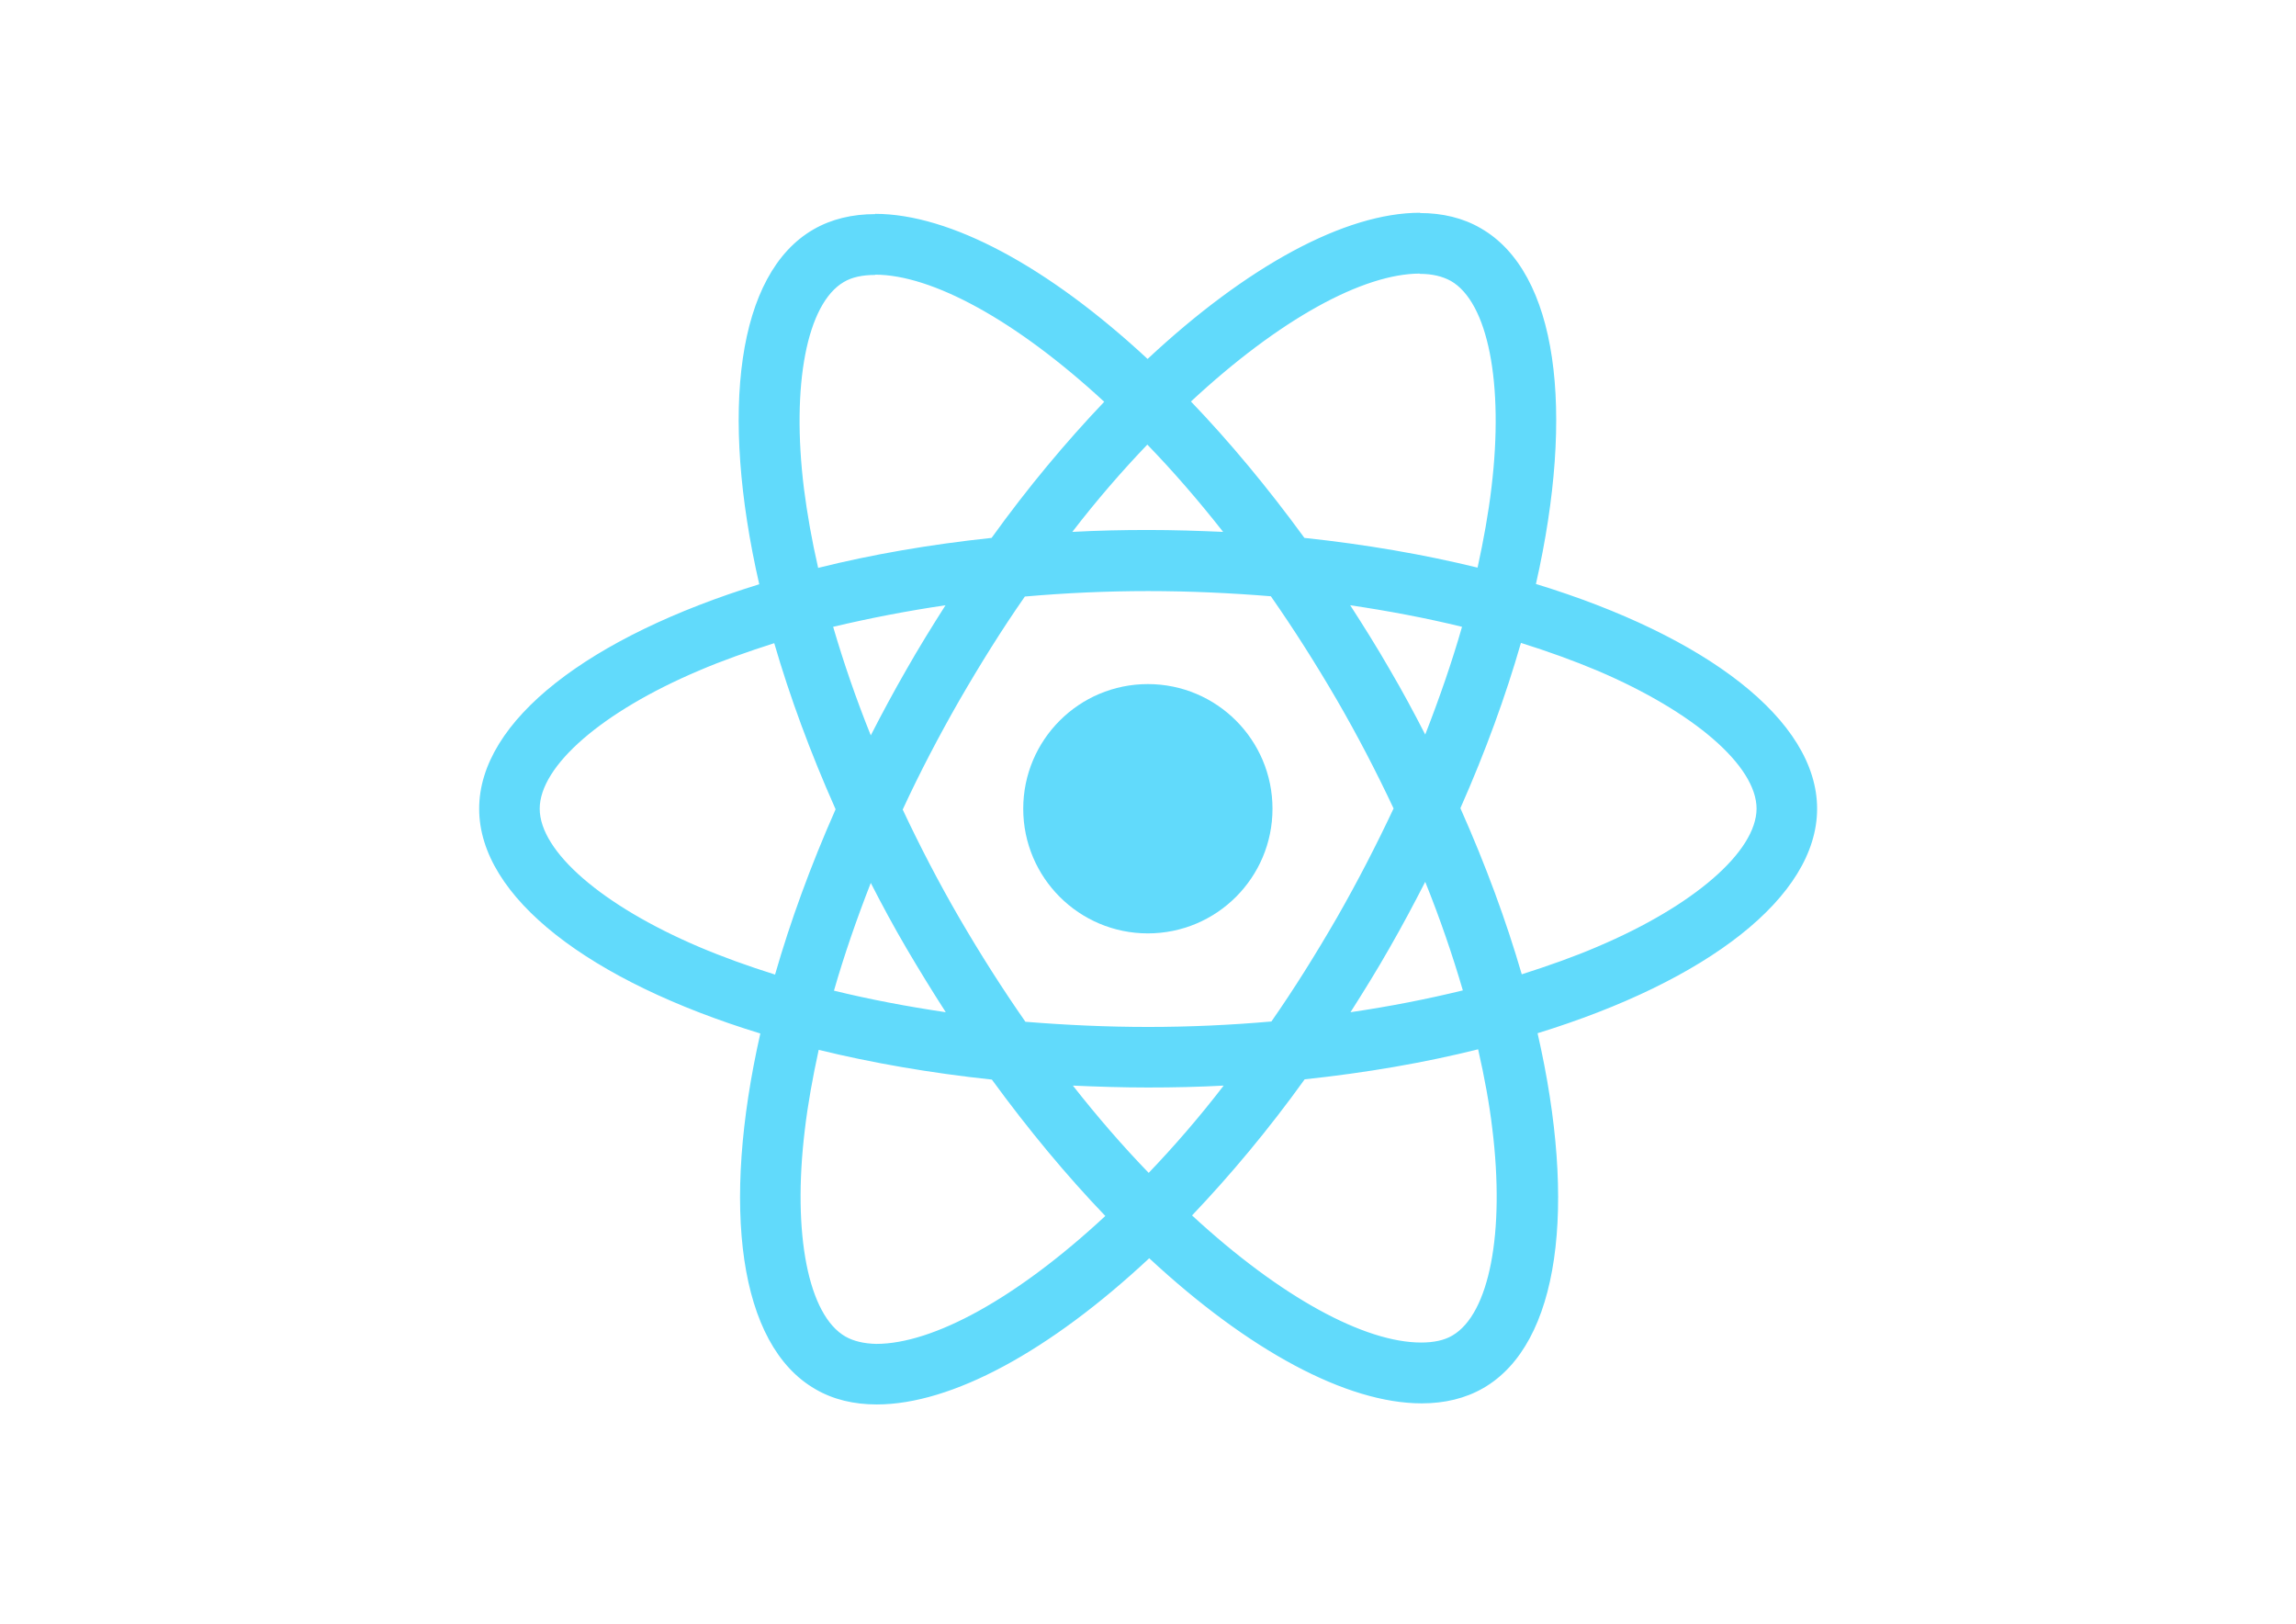
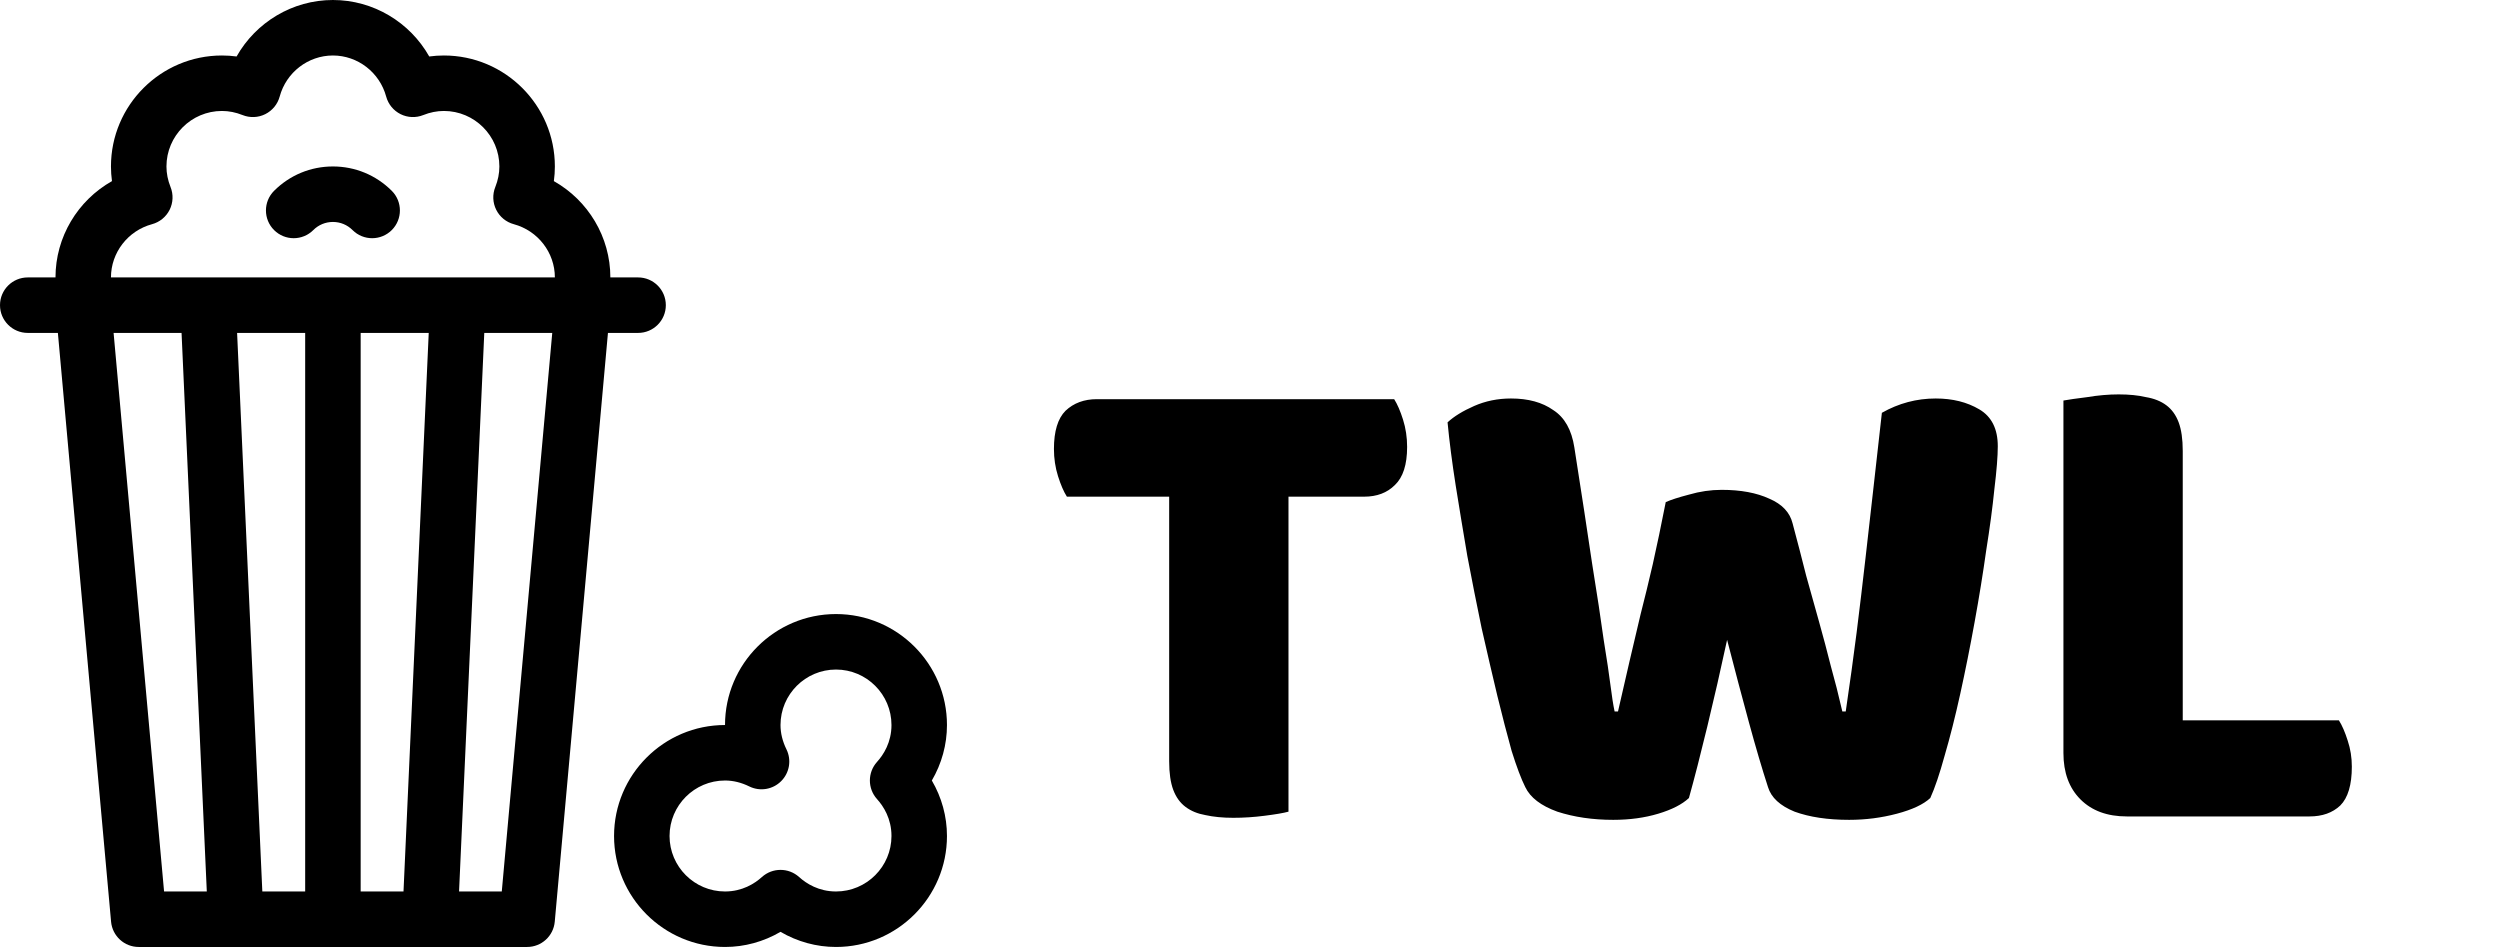
- <svg xmlns="http://www.w3.org/2000/svg" viewBox="0 0 841.9 595.3">
-   <g fill="#61DAFB">
-     <path d="M666.3 296.5c0-32.5-40.7-63.3-103.1-82.4 14.4-63.6 8-114.2-20.2-130.4-6.5-3.8-14.1-5.6-22.4-5.6v22.3c4.6 0 8.3.9 11.4 2.6 13.6 7.8 19.5 37.5 14.9 75.7-1.1 9.4-2.9 19.3-5.1 29.4-19.6-4.8-41-8.5-63.5-10.9-13.5-18.5-27.5-35.3-41.6-50 32.6-30.3 63.2-46.9 84-46.9V78c-27.5 0-63.5 19.6-99.9 53.6-36.4-33.8-72.4-53.2-99.9-53.2v22.3c20.7 0 51.4 16.5 84 46.6-14 14.7-28 31.4-41.3 49.9-22.6 2.4-44 6.1-63.6 11-2.3-10-4-19.7-5.2-29-4.7-38.2 1.1-67.9 14.6-75.8 3-1.8 6.9-2.6 11.5-2.6V78.5c-8.4 0-16 1.8-22.6 5.6-28.1 16.2-34.4 66.7-19.9 130.1-62.2 19.2-102.7 49.9-102.7 82.3 0 32.5 40.7 63.3 103.1 82.4-14.4 63.6-8 114.2 20.2 130.4 6.5 3.8 14.1 5.6 22.5 5.6 27.5 0 63.5-19.6 99.9-53.6 36.4 33.8 72.4 53.2 99.9 53.2 8.4 0 16-1.8 22.6-5.6 28.1-16.2 34.4-66.7 19.9-130.1 62-19.1 102.5-49.9 102.5-82.3zm-130.2-66.7c-3.7 12.9-8.3 26.2-13.5 39.5-4.1-8-8.4-16-13.1-24-4.6-8-9.5-15.8-14.4-23.4 14.2 2.1 27.9 4.7 41 7.9zm-45.8 106.5c-7.8 13.5-15.8 26.3-24.1 38.2-14.9 1.3-30 2-45.2 2-15.1 0-30.2-.7-45-1.9-8.3-11.9-16.4-24.6-24.2-38-7.6-13.1-14.5-26.4-20.8-39.8 6.2-13.4 13.2-26.8 20.7-39.9 7.8-13.5 15.8-26.3 24.1-38.2 14.9-1.3 30-2 45.2-2 15.1 0 30.2.7 45 1.9 8.3 11.9 16.4 24.6 24.2 38 7.6 13.1 14.5 26.4 20.8 39.8-6.3 13.4-13.2 26.8-20.7 39.9zm32.3-13c5.4 13.4 10 26.8 13.8 39.8-13.1 3.2-26.9 5.9-41.2 8 4.9-7.7 9.8-15.6 14.4-23.7 4.6-8 8.9-16.1 13-24.1zM421.2 430c-9.3-9.6-18.6-20.3-27.8-32 9 .4 18.2.7 27.5.7 9.4 0 18.7-.2 27.8-.7-9 11.7-18.3 22.4-27.5 32zm-74.4-58.9c-14.2-2.1-27.9-4.7-41-7.9 3.7-12.9 8.3-26.2 13.5-39.5 4.1 8 8.4 16 13.1 24 4.7 8 9.5 15.8 14.4 23.4zM420.7 163c9.3 9.6 18.6 20.3 27.8 32-9-.4-18.2-.7-27.5-.7-9.4 0-18.7.2-27.8.7 9-11.7 18.3-22.4 27.5-32zm-74 58.9c-4.9 7.7-9.8 15.6-14.4 23.7-4.6 8-8.9 16-13 24-5.4-13.4-10-26.8-13.8-39.8 13.1-3.1 26.9-5.8 41.2-7.9zm-90.5 125.2c-35.4-15.1-58.3-34.9-58.3-50.6 0-15.7 22.9-35.6 58.3-50.6 8.6-3.7 18-7 27.7-10.1 5.7 19.6 13.2 40 22.5 60.9-9.2 20.8-16.6 41.1-22.2 60.6-9.9-3.1-19.3-6.5-28-10.2zM310 490c-13.6-7.8-19.5-37.5-14.9-75.7 1.1-9.4 2.9-19.3 5.1-29.4 19.6 4.8 41 8.5 63.5 10.9 13.5 18.5 27.5 35.3 41.6 50-32.6 30.3-63.2 46.9-84 46.9-4.5-.1-8.3-1-11.3-2.7zm237.2-76.2c4.7 38.2-1.1 67.9-14.6 75.8-3 1.8-6.9 2.6-11.5 2.6-20.7 0-51.4-16.5-84-46.6 14-14.7 28-31.4 41.3-49.9 22.6-2.4 44-6.1 63.6-11 2.3 10.1 4.1 19.8 5.2 29.1zm38.5-66.7c-8.6 3.7-18 7-27.7 10.1-5.7-19.6-13.2-40-22.5-60.9 9.2-20.8 16.6-41.1 22.2-60.6 9.9 3.1 19.3 6.5 28.1 10.2 35.4 15.1 58.3 34.9 58.3 50.6-.1 15.7-23 35.6-58.4 50.6zM320.8 78.4z" />
-     <circle cx="420.9" cy="296.5" r="45.7" />
-     <path d="M520.5 78.1z" />
-   </g>
+ <svg xmlns="http://www.w3.org/2000/svg" width="132" height="50" viewBox="0 0 132 50" fill="none">
+   <path d="M56.332 26.224C56.164 25.96 56.008 25.6 55.864 25.144C55.72 24.688 55.648 24.208 55.648 23.704C55.648 22.768 55.852 22.096 56.26 21.688C56.692 21.28 57.244 21.076 57.916 21.076H73.612C73.78 21.34 73.936 21.7 74.08 22.156C74.224 22.612 74.296 23.092 74.296 23.596C74.296 24.532 74.08 25.204 73.648 25.612C73.24 26.02 72.7 26.224 72.028 26.224H68.032V42.856C67.768 42.928 67.348 43 66.772 43.072C66.22 43.144 65.668 43.18 65.116 43.18C64.564 43.18 64.072 43.132 63.64 43.036C63.232 42.964 62.884 42.82 62.596 42.604C62.308 42.388 62.092 42.088 61.948 41.704C61.804 41.32 61.732 40.816 61.732 40.192V26.224H56.332ZM87.951 26.512C88.215 26.392 88.623 26.26 89.175 26.116C89.751 25.948 90.327 25.864 90.903 25.864C91.911 25.864 92.751 26.02 93.423 26.332C94.095 26.62 94.503 27.052 94.647 27.628C94.911 28.612 95.151 29.536 95.367 30.4C95.607 31.24 95.835 32.056 96.051 32.848C96.267 33.616 96.471 34.384 96.663 35.152C96.879 35.92 97.083 36.724 97.275 37.564H97.455C97.671 36.1 97.863 34.708 98.031 33.388C98.199 32.044 98.355 30.736 98.499 29.464C98.643 28.168 98.787 26.896 98.931 25.648C99.075 24.376 99.219 23.092 99.363 21.796C100.251 21.292 101.199 21.04 102.207 21.04C103.095 21.04 103.863 21.232 104.511 21.616C105.159 22 105.483 22.648 105.483 23.56C105.483 24.088 105.423 24.844 105.303 25.828C105.207 26.788 105.063 27.868 104.871 29.068C104.703 30.268 104.499 31.528 104.259 32.848C104.019 34.168 103.767 35.428 103.503 36.628C103.239 37.828 102.963 38.92 102.675 39.904C102.411 40.864 102.159 41.608 101.919 42.136C101.559 42.472 100.971 42.748 100.155 42.964C99.339 43.18 98.499 43.288 97.635 43.288C96.507 43.288 95.547 43.144 94.755 42.856C93.987 42.544 93.519 42.112 93.351 41.56C93.039 40.6 92.703 39.46 92.343 38.14C91.983 36.82 91.599 35.368 91.191 33.784C90.855 35.344 90.507 36.868 90.147 38.356C89.787 39.844 89.463 41.104 89.175 42.136C88.815 42.472 88.275 42.748 87.555 42.964C86.835 43.18 86.043 43.288 85.179 43.288C84.099 43.288 83.115 43.144 82.227 42.856C81.363 42.544 80.799 42.112 80.535 41.56C80.319 41.128 80.079 40.492 79.815 39.652C79.575 38.788 79.323 37.816 79.059 36.736C78.795 35.632 78.519 34.444 78.231 33.172C77.967 31.9 77.715 30.628 77.475 29.356C77.259 28.084 77.055 26.848 76.863 25.648C76.671 24.424 76.527 23.308 76.431 22.3C76.767 21.988 77.235 21.7 77.835 21.436C78.435 21.172 79.083 21.04 79.779 21.04C80.691 21.04 81.435 21.244 82.011 21.652C82.611 22.036 82.983 22.696 83.127 23.632C83.511 26.08 83.823 28.12 84.063 29.752C84.327 31.384 84.531 32.728 84.675 33.784C84.843 34.816 84.963 35.62 85.035 36.196C85.107 36.772 85.179 37.228 85.251 37.564H85.431C85.647 36.604 85.851 35.716 86.043 34.9C86.235 34.084 86.427 33.268 86.619 32.452C86.835 31.612 87.051 30.724 87.267 29.788C87.483 28.828 87.711 27.736 87.951 26.512ZM112.297 43.108C111.265 43.108 110.449 42.808 109.849 42.208C109.249 41.608 108.949 40.792 108.949 39.76V21.148C109.213 21.1 109.633 21.04 110.209 20.968C110.785 20.872 111.337 20.824 111.865 20.824C112.417 20.824 112.897 20.872 113.305 20.968C113.737 21.04 114.097 21.184 114.385 21.4C114.673 21.616 114.889 21.916 115.033 22.3C115.177 22.684 115.249 23.188 115.249 23.812V38.032H123.493C123.661 38.296 123.817 38.656 123.961 39.112C124.105 39.544 124.177 40 124.177 40.48C124.177 41.44 123.973 42.124 123.565 42.532C123.157 42.916 122.617 43.108 121.945 43.108H112.297Z" fill="black" />
+   <path d="M33.691 17.578C34.5 17.578 35.156 16.922 35.156 16.113C35.156 15.304 34.5 14.648 33.691 14.648H32.227C32.227 12.513 31.052 10.583 29.244 9.563C29.279 9.306 29.297 9.048 29.297 8.789C29.297 5.558 26.668 2.93 23.438 2.93C23.178 2.93 22.92 2.947 22.664 2.982C21.644 1.175 19.713 0 17.578 0C15.443 0 13.512 1.175 12.492 2.982C12.236 2.947 11.978 2.93 11.719 2.93C8.488 2.93 5.859 5.558 5.859 8.789C5.859 9.048 5.877 9.306 5.912 9.563C4.104 10.583 2.93 12.513 2.93 14.648H1.465C0.656 14.648 0 15.304 0 16.113C0 16.922 0.656 17.578 1.465 17.578H3.056L5.865 48.667C5.934 49.422 6.566 50 7.324 50H27.832C28.59 50 29.223 49.422 29.291 48.667L32.1 17.578H33.691ZM8.028 11.837C8.432 11.728 8.77 11.451 8.957 11.076C9.143 10.702 9.161 10.265 9.005 9.877C8.862 9.52 8.789 9.154 8.789 8.789C8.789 7.174 10.103 5.859 11.719 5.859C12.084 5.859 12.45 5.932 12.807 6.075C13.195 6.231 13.632 6.214 14.006 6.027C14.381 5.84 14.657 5.503 14.767 5.099C15.112 3.822 16.268 2.93 17.578 2.93C18.888 2.93 20.044 3.822 20.39 5.099C20.499 5.503 20.776 5.84 21.15 6.027C21.525 6.214 21.961 6.231 22.349 6.075C22.706 5.932 23.072 5.859 23.438 5.859C25.053 5.859 26.367 7.174 26.367 8.789C26.367 9.154 26.294 9.52 26.151 9.877C25.995 10.265 26.013 10.702 26.2 11.076C26.386 11.451 26.724 11.728 27.128 11.837C28.405 12.183 29.297 13.339 29.297 14.648H5.859C5.859 13.339 6.751 12.183 8.028 11.837ZM5.998 17.578H9.586L10.919 47.07H8.663L5.998 17.578ZM12.519 17.578H16.113V47.07H13.851L12.519 17.578ZM19.043 47.07V17.578H22.637L21.305 47.07H19.043ZM26.494 47.07H24.238L25.57 17.578H29.159L26.494 47.07Z" fill="black" />
+   <path d="M50 38.281C50 35.05 47.371 32.422 44.141 32.422C40.91 32.422 38.281 35.05 38.281 38.281C35.05 38.281 32.422 40.91 32.422 44.141C32.422 47.371 35.05 50 38.281 50C39.314 50 40.322 49.721 41.211 49.201C42.1 49.721 43.108 50 44.141 50C47.371 50 50 47.371 50 44.141C50 43.108 49.721 42.1 49.201 41.211C49.721 40.322 50 39.314 50 38.281ZM46.306 42.191C46.655 42.578 47.07 43.23 47.07 44.141C47.07 45.756 45.756 47.07 44.141 47.07C43.23 47.07 42.578 46.655 42.191 46.306C41.913 46.055 41.562 45.93 41.211 45.93C40.86 45.93 40.509 46.055 40.23 46.306C39.844 46.655 39.191 47.07 38.281 47.07C36.666 47.07 35.352 45.756 35.352 44.141C35.352 42.525 36.666 41.211 38.281 41.211C38.71 41.211 39.141 41.316 39.563 41.524C40.126 41.801 40.802 41.689 41.245 41.245C41.689 40.802 41.801 40.126 41.524 39.563C41.316 39.141 41.211 38.71 41.211 38.281C41.211 36.666 42.525 35.352 44.141 35.352C45.756 35.352 47.07 36.666 47.07 38.281C47.07 39.191 46.655 39.844 46.306 40.23C45.804 40.788 45.804 41.634 46.306 42.191Z" fill="black" />
+   <path d="M16.542 12.148C16.819 11.871 17.187 11.719 17.578 11.719C17.969 11.719 18.337 11.871 18.614 12.148C18.9 12.434 19.275 12.577 19.65 12.577C20.024 12.577 20.399 12.434 20.686 12.148C21.258 11.576 21.258 10.648 20.686 10.076C19.855 9.246 18.752 8.789 17.578 8.789C16.404 8.789 15.301 9.246 14.471 10.076C13.899 10.648 13.899 11.576 14.471 12.148C15.043 12.72 15.97 12.72 16.542 12.148Z" fill="black" />
</svg>
